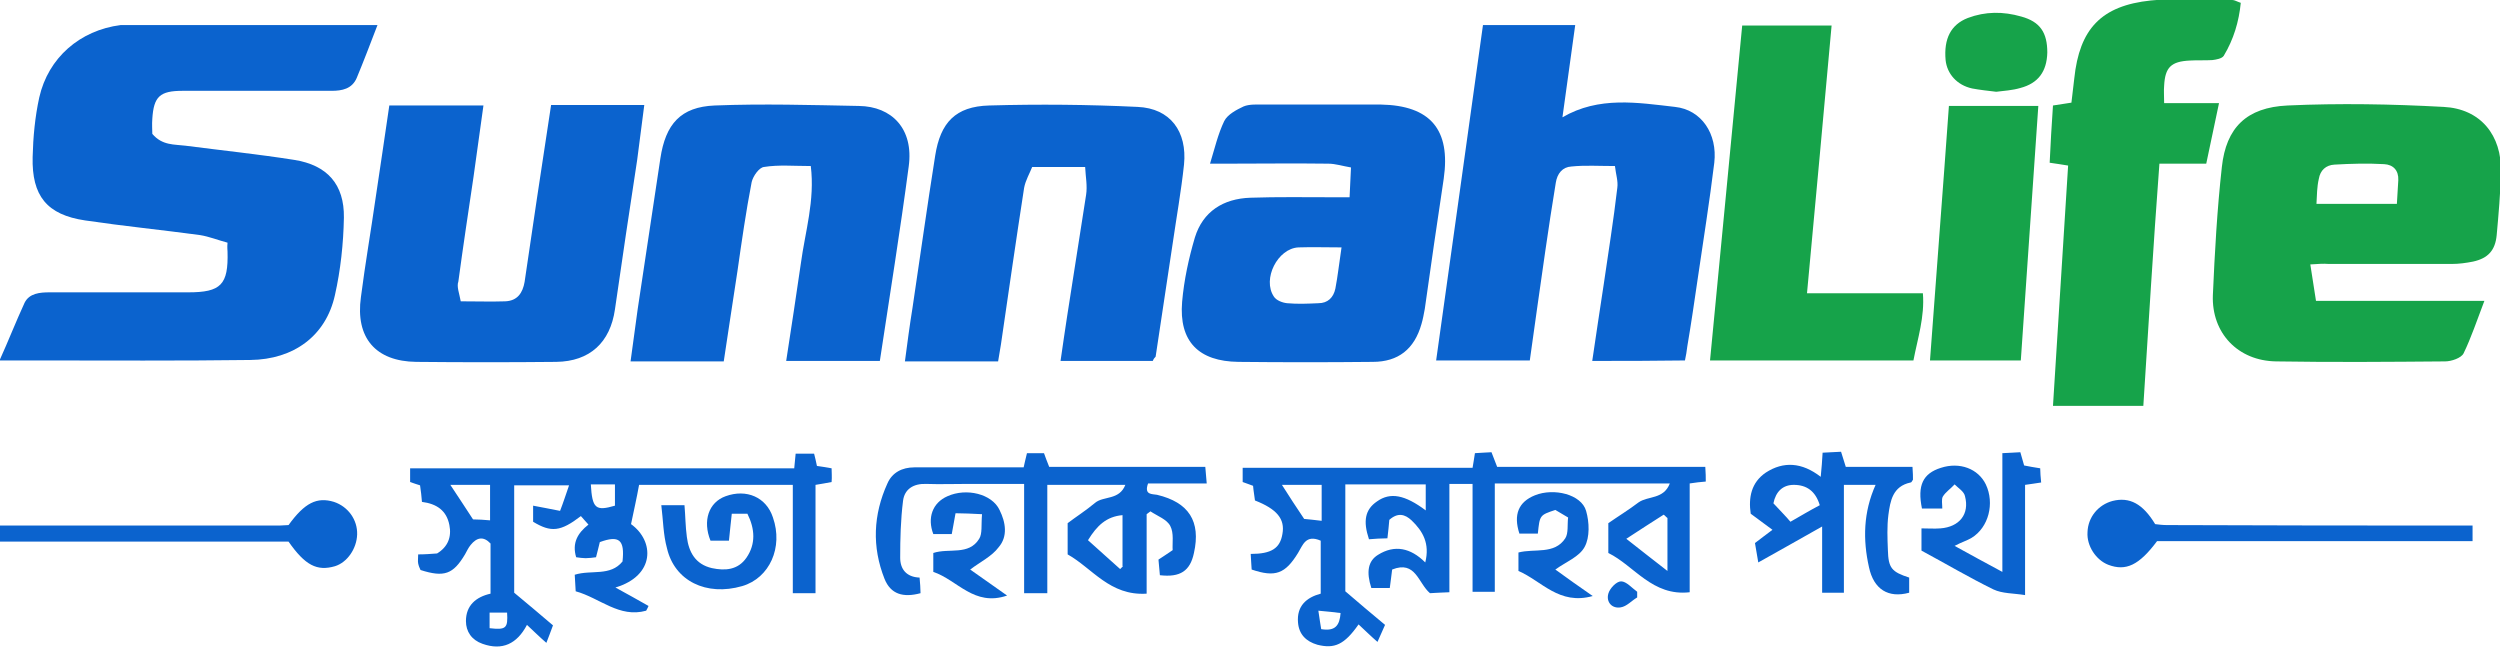
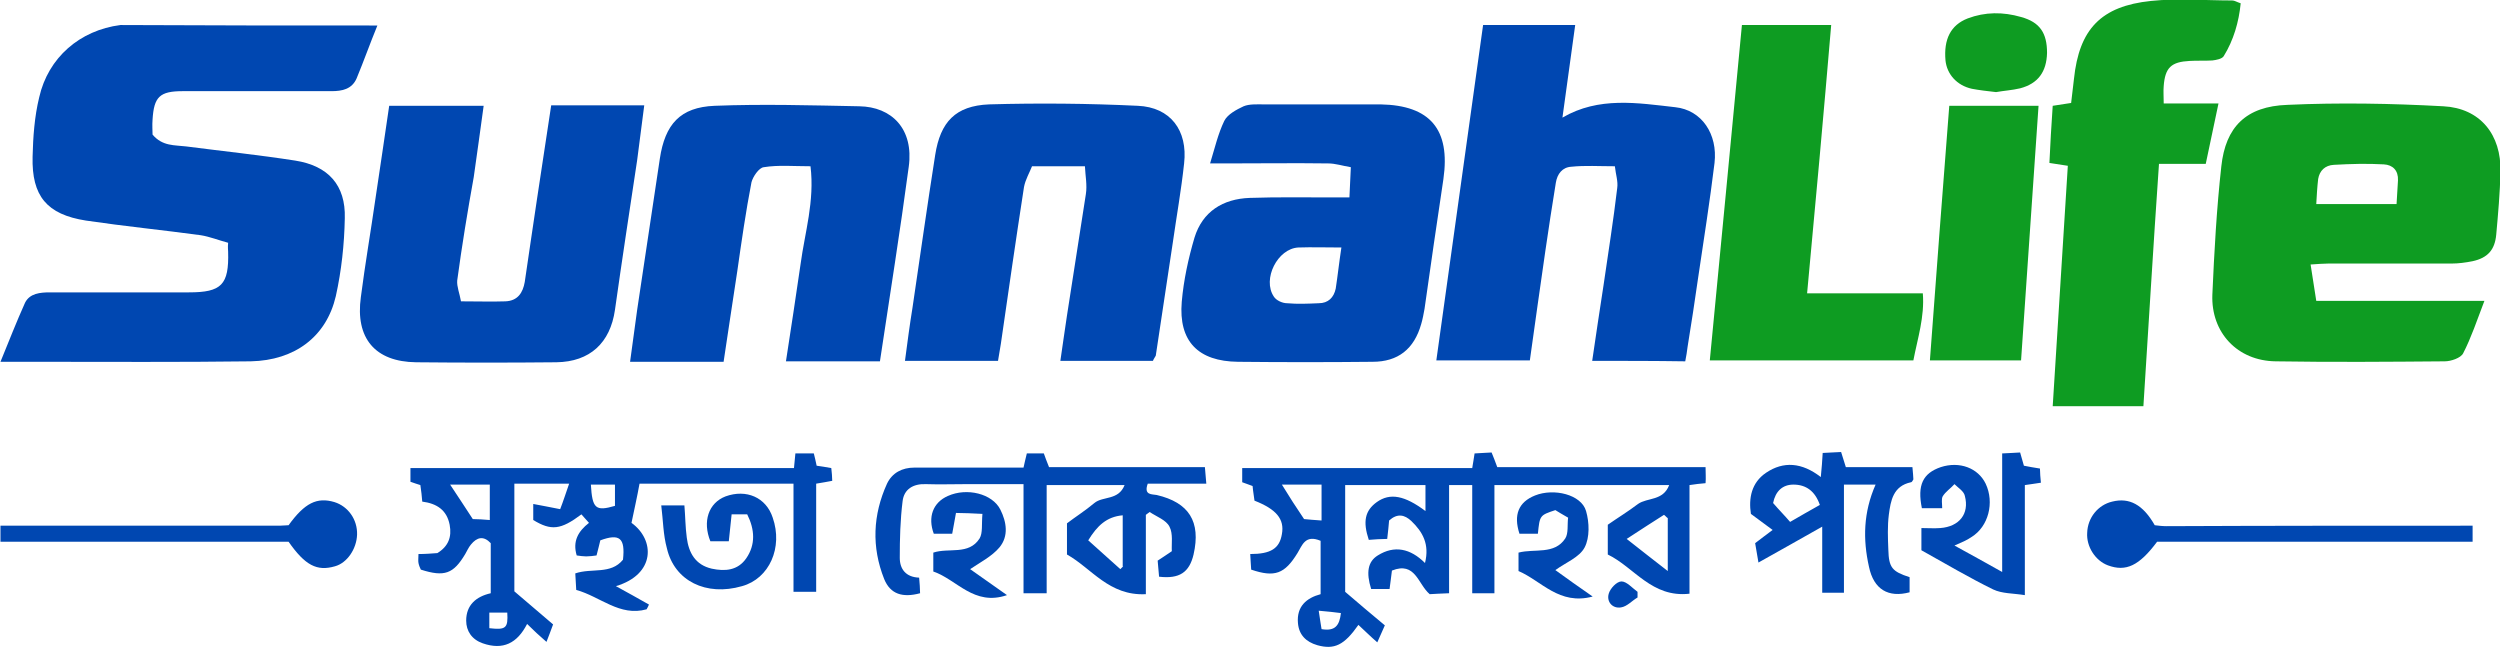
- <svg xmlns="http://www.w3.org/2000/svg" version="1.1" id="Layer_1" x="0px" y="0px" viewBox="0 0 528.5 136.7" style="enable-background:new 0 0 528.5 136.7;" xml:space="preserve">
+ <svg xmlns="http://www.w3.org/2000/svg" version="1.1" id="Layer_1" x="0px" y="0px" viewBox="0 0 529.3 136.9" style="enable-background:new 0 0 529.3 136.9;" xml:space="preserve">
  <style type="text/css">
- 	.st0{fill:#0B63CE;}
- 	.st1{fill:#16A34A;}
+ 	.st0{fill:#0047B1;}
+ 	.st1{fill:#0E9C22;}
</style>
  <g>
-     <path class="st0" d="M75.5,113c-0.1,3-2.1,5.9-4.7,6.7c-3.8,1.1-6.3-0.2-9.8-5.2h-5.1c-18.6,0-37.2,0-55.9,0v-3.4   c19.7,0,39.4,0,59.1,0c0.7,0,1.3-0.1,1.9-0.1c3.4-4.7,6-6,9.6-4.9C73.6,107.1,75.6,109.9,75.5,113z" />
-     <path class="st0" d="M522.7,111.1v3.3c-20.9,0-41.7,0-62.6,0H456c-3.8,5.1-6.6,6.4-10.3,5c-2.6-1-4.6-4-4.4-6.9   c0.1-3.2,2.3-5.8,5.3-6.6c3.6-0.9,6.4,0.6,9,4.9c0.8,0.1,1.6,0.2,2.5,0.2C479.6,111.1,501.1,111.1,522.7,111.1z" />
+     <path class="st0" d="M75.6,113.2c-0.1,3-2.1,6-4.7,6.7c-3.8,1.1-6.3-0.2-9.8-5.2h-5.1c-18.6,0-37.3,0-55.9,0v-3.4   c19.7,0,39.4,0,59.1,0c0.7,0,1.3-0.1,1.9-0.1c3.4-4.7,6-6,9.7-4.9C73.7,107.2,75.7,110,75.6,113.2z" />
+     <path class="st0" d="M523.5,111.3v3.4c-20.9,0-41.8,0-62.6,0h-4.2c-3.8,5.1-6.6,6.4-10.4,5c-2.7-1-4.6-4-4.4-6.9   c0.1-3.2,2.3-5.9,5.3-6.6c3.6-0.9,6.5,0.6,9,5c0.8,0.1,1.6,0.2,2.5,0.2C480.3,111.3,501.9,111.3,523.5,111.3z" />
    <g>
-       <path class="st0" d="M360.5,98.7h-44c-0.5-1.3-0.8-2.1-1.2-3.1c-1.3,0.1-2.4,0.1-3.5,0.2c-0.2,1.1-0.3,2.1-0.5,3.1h-48.6v3    c0.9,0.3,1.6,0.6,2.2,0.8c0.1,1.2,0.3,2.2,0.4,3.1c4.6,1.8,6.4,3.9,5.8,7.1c-0.5,3-2.3,4.2-6.7,4.2c0.1,1.2,0.1,2.3,0.2,3.3    c5,1.7,7.1,0.9,9.8-3.5c1-1.6,1.6-4,4.8-2.6v11.2c-3,0.8-5.1,2.6-4.8,6.1c0.2,2.5,1.7,4,4.1,4.7c3.6,0.9,5.7,0,8.7-4.3    c1.3,1.2,2.5,2.4,4,3.7c0.5-1.1,0.9-2,1.6-3.6c-2.9-2.4-5.6-4.7-8.4-7.1v-22.6h17v5.5c-4.4-3.3-7.5-3.9-10.3-1.9    c-2.5,1.7-3,4.1-1.7,8c1.3-0.1,2.6-0.2,3.9-0.2c0.2-1.6,0.3-2.8,0.4-3.9c1.8-1.6,3.3-1.2,4.7,0.1c2.4,2.3,3.9,4.9,2.9,8.9    c-3.1-3.1-6.5-3.8-10-1.6c-2.1,1.3-2.5,3.6-1.4,7h3.9c0.2-1.3,0.3-2.5,0.5-3.9c5-2,5.5,2.9,8,5c1.1-0.1,2.4-0.1,4.1-0.2v-22.9h4.9    v22.8h4.7v-22.9H353c-1.3,3.4-4.6,2.6-6.6,4c-2.1,1.6-4.4,3-6.4,4.4v6.3c5.5,2.7,9.3,9.2,17.2,8.3v-23c1.3-0.2,2.2-0.3,3.4-0.4    C360.6,100.9,360.6,100,360.5,98.7z M275.7,109.7c-1.7-2.5-3.1-4.7-4.7-7.2h8.4v7.6C277.9,109.9,276.6,109.8,275.7,109.7z     M279.3,133c-0.2-1-0.3-2.1-0.6-3.9c2.1,0.2,3.3,0.3,4.7,0.5C283.2,132.2,282.3,133.5,279.3,133z M352.5,120.7    c-3-2.3-5.5-4.3-8.7-6.8c3.1-2,5.5-3.6,7.9-5.1c0.3,0.2,0.5,0.5,0.8,0.7V120.7z" />
-       <path class="st0" d="M175.8,99c-1.2-0.2-2.2-0.4-3.1-0.5c-0.2-1-0.4-1.8-0.6-2.6h-3.9c-0.1,1.1-0.2,2.1-0.3,3.1H86.7v2.9    c0.8,0.3,1.5,0.5,2.1,0.7c0.2,1.3,0.3,2.3,0.4,3.5c3.1,0.4,5.2,1.8,5.8,4.9c0.5,2.5-0.3,4.6-2.6,6c-1.3,0.1-2.6,0.2-4,0.2    c0,0.8-0.1,1.4,0,1.9c0.1,0.5,0.3,1,0.5,1.4c5,1.6,6.9,0.9,9.4-3.3c0.4-0.7,0.7-1.4,1.2-2c1.3-1.6,2.7-1.9,4.2-0.3v10.6    c-3.1,0.7-5.2,2.5-5.2,5.8c0,2.2,1.2,4,3.5,4.8c4.2,1.5,7.3,0,9.4-4c1.4,1.3,2.6,2.5,4.1,3.8c0.5-1.3,0.9-2.3,1.4-3.7    c-2.7-2.3-5.3-4.5-8.2-6.9v-22.7h11.6c-0.7,2-1.2,3.6-1.9,5.4c-2.2-0.4-3.9-0.8-5.7-1.1v3.4c3.8,2.3,5.8,2.1,10.1-1.2    c0.5,0.6,1,1.1,1.6,1.8c-2.3,1.8-3.5,3.9-2.6,6.9c0.7,0.1,1.4,0.2,2,0.2c0.7,0,1.5-0.1,2.2-0.2c0.3-1.2,0.6-2.3,0.8-3.2    c4.1-1.5,5.3-0.5,4.8,4.1c-2.6,3.2-6.6,1.7-10.1,2.8c0.1,1.2,0.1,2.3,0.2,3.5c5.1,1.4,9.2,5.7,14.9,4.1c0.2-0.3,0.3-0.6,0.5-1    c-2.3-1.3-4.6-2.6-7-3.9c8.4-2.5,8.3-9.8,3.3-13.4c0.6-2.9,1.2-5.5,1.7-8.3h32.5v22.9h4.8v-22.9c1.3-0.2,2.3-0.4,3.4-0.6    C175.9,100.8,175.8,99.9,175.8,99z M103.6,110c-1.2-0.1-2.5-0.2-3.6-0.2c-1.6-2.4-3.1-4.8-4.8-7.3h8.4V110z M103.5,132.8v-3.3h3.7    C107.4,132.8,107,133.2,103.5,132.8z M130,106.9c-4.1,1.2-4.8,0.6-5.1-4.5h5.1V106.9z" />
-       <path class="st0" d="M244.6,104.6c-1-0.2-2.8,0.1-1.9-2.4h12.4c-0.1-1.4-0.2-2.3-0.3-3.5h-33c-0.5-1.2-0.8-2.1-1.1-2.9h-3.6    c-0.3,1.1-0.5,2.2-0.7,3c-7.9,0-15.5,0-23.1,0c-2.6,0-4.7,1.1-5.7,3.4c-3,6.6-3.3,13.4-0.6,20.2c1.3,3.2,3.9,4,7.6,3    c0-1-0.1-2.1-0.2-3.3c-2.8-0.1-4.1-1.8-4.1-4.2c0-4,0.1-8,0.6-12c0.3-2.5,2.2-3.7,4.9-3.6c2.9,0.1,5.8,0,8.7,0h12v23.1h4.9v-22.9    h16.5c-1.3,3.3-4.6,2.3-6.4,3.8c-1.9,1.6-4.1,3-5.8,4.3v6.6c5.2,2.9,8.9,8.8,16.7,8.3v-16.8c0.3-0.2,0.5-0.4,0.8-0.6    c1.5,1,3.5,1.7,4.2,3.1c0.8,1.5,0.4,3.6,0.5,5.1c-1.3,0.9-2.1,1.4-3,2c0.1,1.2,0.2,2.3,0.3,3.3c4.3,0.5,6.4-0.9,7.2-4.7    C253.9,110.2,251.3,106.2,244.6,104.6z M237.4,119.7c-0.2,0.2-0.4,0.4-0.6,0.6c-2.2-2-4.5-4-6.8-6.1c1.9-3.1,3.9-5,7.3-5.3V119.7z    " />
-       <path class="st0" d="M404.3,98.7h-14.1c-0.4-1.3-0.7-2.2-1-3.2c-1.4,0.1-2.6,0.1-3.9,0.2c-0.1,1.7-0.2,3.2-0.4,5.1    c-4-3.1-7.9-3.3-11.6-0.9c-3.1,2.1-3.7,5.3-3.2,8.7c1.6,1.2,3,2.2,4.6,3.4c-1.5,1.1-2.5,1.9-3.7,2.8c0.2,1.2,0.4,2.4,0.7,4.1    c4.5-2.5,8.7-4.9,13.5-7.6v14h4.6v-22.8h6.7c-2.6,5.8-2.7,11.6-1.4,17.4c1,4.7,4.1,6.6,8.5,5.4v-3.2c-3.7-1.2-4.4-2-4.5-5.8    c-0.1-2.5-0.2-5,0.1-7.4c0.4-3,0.9-6.1,4.7-6.9c0.2,0,0.3-0.3,0.5-0.6C404.4,100.8,404.4,100,404.3,98.7z M378.5,110.3    c-1.2-1.4-2.4-2.6-3.6-3.9c0.5-2.5,2-3.9,4.3-3.9c2.7,0,4.6,1.3,5.5,4.3C382.6,107.9,380.6,109.1,378.5,110.3z" />
-       <path class="st0" d="M413.2,115.4c3.5,1.9,6.5,3.6,10.1,5.5c0-8.7,0-16.8,0-25.1c1.5-0.1,2.6-0.1,3.8-0.2c0.3,1,0.5,1.8,0.8,2.8    c1,0.2,2.1,0.4,3.4,0.6c0,0.9,0.1,1.9,0.2,3c-1.2,0.2-2.1,0.3-3.4,0.5c0,7.5,0,15,0,23.3c-2.5-0.4-4.8-0.3-6.7-1.2    c-5.1-2.5-10-5.4-15.2-8.2c0-1.3,0-2.7,0-4.7c1.4,0,2.7,0.1,4,0c4-0.3,6.2-3,5.2-6.8c-0.2-1-1.4-1.7-2.2-2.5    c-0.8,0.9-1.9,1.6-2.5,2.6c-0.3,0.6-0.1,1.5-0.1,2.5c-1.6,0-2.9,0-4.3,0c-1-4.9,0.2-7.4,4-8.6c4-1.3,7.9,0.2,9.5,3.5    c1.9,4,0.6,9.1-3,11.3C415.8,114.3,414.7,114.6,413.2,115.4z" />
-       <path class="st0" d="M139.8,106.8c2,0,3.4,0,4.9,0c0.2,2.3,0.2,4.5,0.5,6.7c0.4,3.2,1.8,5.8,5.3,6.6c2.8,0.6,5.5,0.4,7.3-2.2    c2-2.9,1.8-6.1,0.2-9.3c-1.1,0-2,0-3.3,0c-0.2,1.9-0.4,3.6-0.6,5.7c-1.2,0-2.6,0-3.9,0c-1.7-4.2-0.4-8.1,3.2-9.4    c4.4-1.6,8.6,0.2,10,4.5c2.2,6.3-0.7,12.8-6.5,14.5c-7.6,2.2-14.3-1.1-15.9-8C140.2,113,140.2,110,139.8,106.8z" />
-       <path class="st0" d="M205.1,120.4c2.3,1.6,4.8,3.4,7.8,5.5c-7,2.4-10.5-3.3-15.6-5c0-1.4,0-2.6,0-4c3.3-1.1,7.5,0.6,9.7-3    c0.7-1.1,0.4-2.9,0.6-5.2c-2.2-0.1-3.8-0.2-5.6-0.2c-0.3,1.9-0.6,3.1-0.8,4.4c-1.3,0-2.6,0-3.9,0c-1.3-3.4-0.2-6.6,3-8    c4-1.8,9.4-0.5,11,2.9c1.3,2.6,1.8,5.6-0.2,7.9C209.7,117.6,207.2,118.8,205.1,120.4z" />
-       <path class="st0" d="M321,120.7c0-1.4,0-2.6,0-3.9c3.4-0.9,7.6,0.5,9.9-3c0.7-1.1,0.4-2.9,0.6-4.4c-1.2-0.7-2-1.2-2.7-1.6    c-3.3,1.1-3.3,1.1-3.7,5c-1.3,0-2.6,0-3.9,0c-1.3-4-0.2-6.7,3.3-8.1c4-1.6,9.8-0.2,10.8,3.3c0.7,2.4,0.8,5.6-0.3,7.6    c-1.1,2.1-4,3.2-6.2,4.8c2.3,1.7,4.9,3.5,7.9,5.6C329.6,128,325.9,122.8,321,120.7z" />
-       <path class="st0" d="M346.1,126.3c-1.2,0.7-2.2,1.9-3.5,2.1c-1.8,0.3-3.1-1.1-2.6-2.9c0.3-1.1,1.7-2.6,2.7-2.6    c1.1,0,2.3,1.4,3.4,2.2C346.1,125.5,346.1,125.9,346.1,126.3z" />
+       <path class="st0" d="M361.1,98.9H317c-0.5-1.3-0.8-2.2-1.2-3.1c-1.3,0.1-2.4,0.1-3.6,0.2c-0.2,1.1-0.3,2.1-0.5,3.1h-48.7v3    c0.9,0.3,1.6,0.6,2.2,0.8c0.1,1.2,0.3,2.2,0.4,3.1c4.6,1.8,6.4,3.9,5.8,7.1c-0.5,3-2.3,4.2-6.7,4.2c0.1,1.2,0.1,2.3,0.2,3.3    c5,1.7,7.1,0.9,9.8-3.5c1-1.6,1.6-4,4.9-2.6v11.3c-3,0.8-5.1,2.6-4.8,6.1c0.2,2.5,1.7,4,4.1,4.7c3.6,1,5.7,0,8.7-4.3    c1.3,1.2,2.5,2.4,4,3.7c0.5-1.1,0.9-2,1.6-3.6c-2.9-2.4-5.6-4.7-8.4-7.1v-22.6h17v5.5c-4.4-3.3-7.5-3.9-10.3-1.9    c-2.5,1.8-3,4.1-1.7,8c1.3-0.1,2.6-0.2,3.9-0.2c0.2-1.6,0.3-2.8,0.4-3.9c1.8-1.6,3.3-1.2,4.7,0.1c2.4,2.3,3.9,4.9,2.9,8.9    c-3.1-3.1-6.5-3.8-10-1.6c-2.1,1.3-2.5,3.6-1.4,7.1h3.9c0.2-1.3,0.3-2.5,0.5-3.9c5-2,5.5,2.9,8,5c1.1-0.1,2.4-0.1,4.1-0.2v-22.9    h4.9v22.9h4.7v-22.9h37c-1.3,3.4-4.6,2.6-6.6,4c-2.1,1.6-4.4,3-6.4,4.4v6.3c5.6,2.7,9.3,9.2,17.3,8.3v-23c1.3-0.2,2.2-0.3,3.4-0.4    C361.2,101.1,361.1,100.2,361.1,98.9z M276.1,109.9c-1.7-2.5-3.1-4.7-4.7-7.3h8.4v7.6C278.4,110.1,277,110,276.1,109.9z     M279.8,133.2c-0.2-1-0.3-2.1-0.6-3.9c2.1,0.2,3.3,0.3,4.7,0.5C283.6,132.4,282.7,133.7,279.8,133.2z M353.1,120.9    c-3-2.3-5.5-4.3-8.7-6.8c3.1-2,5.5-3.6,7.9-5.1c0.3,0.2,0.5,0.5,0.8,0.7V120.9z" />
+       <path class="st0" d="M176,99.1c-1.2-0.2-2.2-0.4-3.1-0.5c-0.2-1-0.4-1.8-0.6-2.6h-3.9c-0.1,1.1-0.2,2.1-0.3,3.1H86.9v2.9    c0.8,0.3,1.5,0.5,2.1,0.7c0.2,1.3,0.3,2.3,0.4,3.5c3.1,0.4,5.2,1.8,5.8,4.9c0.5,2.6-0.3,4.6-2.6,6c-1.3,0.1-2.6,0.2-4,0.2    c0,0.8-0.1,1.4,0,1.9c0.1,0.5,0.3,1,0.5,1.4c5,1.6,6.9,0.9,9.4-3.3c0.4-0.7,0.7-1.4,1.2-2c1.3-1.6,2.7-1.9,4.2-0.3v10.6    c-3.1,0.7-5.2,2.5-5.2,5.8c0,2.2,1.2,4,3.5,4.8c4.3,1.5,7.3,0,9.4-4.1c1.4,1.4,2.6,2.5,4.1,3.8c0.5-1.3,0.9-2.3,1.4-3.7    c-2.7-2.3-5.3-4.5-8.2-7v-22.8h11.6c-0.7,2-1.2,3.6-1.9,5.4c-2.2-0.4-3.9-0.8-5.7-1.1v3.4c3.8,2.3,5.8,2.1,10.2-1.2    c0.5,0.6,1,1.1,1.6,1.8c-2.3,1.8-3.5,3.9-2.6,6.9c0.7,0.1,1.4,0.2,2,0.2c0.7,0,1.5-0.1,2.2-0.2c0.3-1.2,0.6-2.3,0.8-3.2    c4.1-1.5,5.3-0.5,4.8,4.1c-2.6,3.2-6.6,1.7-10.1,2.9c0.1,1.2,0.1,2.3,0.2,3.5c5.1,1.4,9.2,5.7,14.9,4.1c0.2-0.3,0.3-0.6,0.5-1    c-2.3-1.3-4.6-2.6-7-3.9c8.4-2.5,8.3-9.8,3.3-13.4c0.6-2.9,1.2-5.5,1.7-8.3H168v22.9h4.8v-22.9c1.3-0.2,2.3-0.4,3.4-0.6    C176.2,101,176.1,100,176,99.1z M103.7,110.1c-1.2-0.1-2.5-0.2-3.6-0.2c-1.6-2.4-3.1-4.8-4.8-7.3h8.4V110.1z M103.6,133v-3.3h3.8    C107.6,133,107.1,133.4,103.6,133z M130.2,107.1c-4.1,1.2-4.8,0.6-5.1-4.5h5.1V107.1z" />
+       <path class="st0" d="M244.9,104.8c-1-0.2-2.8,0.1-1.9-2.4h12.4c-0.1-1.4-0.2-2.3-0.3-3.5h-33c-0.5-1.2-0.8-2.1-1.1-2.9h-3.6    c-0.3,1.1-0.5,2.2-0.7,3c-7.9,0-15.5,0-23.1,0c-2.6,0-4.7,1.1-5.8,3.4c-3,6.6-3.3,13.4-0.6,20.2c1.3,3.2,3.9,4,7.6,3    c0-1-0.1-2.1-0.2-3.3c-2.8-0.1-4.1-1.8-4.1-4.2c0-4,0.1-8,0.6-12c0.3-2.5,2.2-3.7,4.9-3.6c2.9,0.1,5.8,0,8.7,0h12v23.1h4.9v-22.9    h16.5c-1.3,3.3-4.6,2.3-6.4,3.8c-1.9,1.6-4.1,3-5.8,4.3v6.6c5.2,2.9,8.9,8.8,16.7,8.4v-16.8c0.3-0.2,0.5-0.4,0.8-0.6    c1.5,1,3.5,1.7,4.2,3.1c0.8,1.5,0.4,3.6,0.5,5.2c-1.3,0.9-2.1,1.4-3,2c0.1,1.2,0.2,2.3,0.3,3.4c4.3,0.5,6.4-0.9,7.3-4.7    C254.3,110.4,251.7,106.4,244.9,104.8z M237.8,119.9c-0.2,0.2-0.4,0.4-0.6,0.6c-2.2-2-4.5-4-6.8-6.1c1.9-3.1,3.9-5,7.3-5.3V119.9z    " />
+       <path class="st0" d="M404.9,98.9h-14.1c-0.4-1.3-0.7-2.2-1-3.2c-1.4,0.1-2.6,0.1-3.9,0.2c-0.1,1.7-0.2,3.2-0.4,5.1    c-4-3.1-7.9-3.4-11.6-0.9c-3.1,2.1-3.7,5.4-3.2,8.7c1.6,1.2,3,2.2,4.6,3.4c-1.5,1.1-2.5,1.9-3.7,2.8c0.2,1.2,0.4,2.4,0.7,4.1    c4.5-2.5,8.7-4.9,13.5-7.6v14h4.6v-22.9h6.7c-2.6,5.9-2.7,11.6-1.4,17.4c1,4.8,4.1,6.6,8.6,5.4v-3.2c-3.7-1.2-4.4-2-4.5-5.8    c-0.1-2.5-0.2-5,0.1-7.4c0.4-3,0.9-6.1,4.7-6.9c0.2,0,0.3-0.3,0.5-0.6C405.1,101,405,100.1,404.9,98.9z M379,110.5    c-1.2-1.4-2.4-2.6-3.6-4c0.5-2.5,2-3.9,4.3-3.9c2.7,0,4.6,1.4,5.6,4.3C383.2,108.1,381.2,109.2,379,110.5z" />
+       <path class="st0" d="M413.8,115.5c3.5,1.9,6.5,3.6,10.1,5.6c0-8.7,0-16.8,0-25.1c1.5-0.1,2.6-0.1,3.8-0.2c0.3,1,0.5,1.8,0.8,2.8    c1,0.2,2.1,0.4,3.4,0.6c0,0.9,0.1,1.9,0.2,3c-1.2,0.2-2.1,0.3-3.4,0.5c0,7.5,0,15,0,23.3c-2.5-0.4-4.8-0.3-6.7-1.2    c-5.1-2.5-10-5.4-15.2-8.3c0-1.3,0-2.7,0-4.7c1.4,0,2.7,0.1,4,0c4-0.3,6.2-3,5.2-6.8c-0.2-1-1.4-1.7-2.2-2.5    c-0.8,0.9-1.9,1.6-2.5,2.6c-0.3,0.6-0.1,1.5-0.1,2.5c-1.6,0-3,0-4.3,0c-1-4.9,0.2-7.4,4-8.7c4-1.3,7.9,0.2,9.5,3.5    c1.9,4,0.6,9.1-3,11.3C416.4,114.4,415.4,114.8,413.8,115.5z" />
+       <path class="st0" d="M140,107c2,0,3.4,0,4.9,0c0.2,2.3,0.2,4.6,0.5,6.8c0.4,3.2,1.8,5.8,5.3,6.6c2.8,0.6,5.5,0.4,7.3-2.2    c2-2.9,1.8-6.1,0.2-9.3c-1.1,0-2,0-3.3,0c-0.2,1.9-0.4,3.6-0.6,5.7c-1.2,0-2.6,0-3.9,0c-1.7-4.2-0.4-8.1,3.2-9.5    c4.4-1.6,8.6,0.2,10,4.5c2.2,6.3-0.7,12.9-6.5,14.5c-7.6,2.2-14.3-1.1-15.9-8C140.4,113.2,140.4,110.2,140,107z" />
+       <path class="st0" d="M205.4,120.5c2.3,1.6,4.8,3.4,7.8,5.5c-7,2.4-10.6-3.3-15.6-5c0-1.4,0-2.6,0-4c3.3-1.1,7.5,0.6,9.8-3    c0.7-1.2,0.4-2.9,0.6-5.2c-2.2-0.1-3.8-0.2-5.6-0.2c-0.3,1.9-0.6,3.1-0.8,4.4c-1.3,0-2.6,0-3.9,0c-1.3-3.5-0.2-6.6,3-8    c4-1.8,9.4-0.5,11.1,2.9c1.3,2.6,1.8,5.6-0.2,8C210,117.8,207.6,119,205.4,120.5z" />
+       <path class="st0" d="M321.5,120.9c0-1.4,0-2.6,0-3.9c3.4-0.9,7.6,0.5,9.9-3c0.7-1.1,0.4-2.9,0.6-4.4c-1.2-0.7-2.1-1.2-2.7-1.6    c-3.3,1.1-3.3,1.1-3.7,5c-1.3,0-2.6,0-3.9,0c-1.3-4-0.2-6.7,3.3-8.1c4-1.6,9.8-0.2,10.8,3.3c0.7,2.4,0.8,5.6-0.3,7.7    c-1.1,2.1-4,3.2-6.2,4.8c2.3,1.7,4.9,3.5,7.9,5.6C330.1,128.2,326.4,123,321.5,120.9z" />
+       <path class="st0" d="M346.7,126.5c-1.2,0.7-2.2,1.9-3.5,2.1c-1.8,0.3-3.1-1.2-2.6-2.9c0.3-1.1,1.7-2.6,2.7-2.6    c1.1,0,2.3,1.4,3.4,2.2C346.7,125.7,346.7,126.1,346.7,126.5z" />
    </g>
    <g>
-       <path class="st0" d="M79.8,5.3c-1.5,3.9-2.9,7.6-4.4,11.2c-1,2.3-3.1,2.7-5.3,2.7c-7.7,0-15.3,0-23,0c-2.8,0-5.6,0-8.5,0    c-4.8,0-6.1,1.2-6.4,5.9c-0.1,1.2,0,2.4,0,3.2c2.1,2.5,4.7,2.2,7,2.5c7.7,1,15.4,1.8,23,3c7,1.1,10.6,5.2,10.5,12.2    c-0.1,5.5-0.7,11.1-1.9,16.4c-1.9,8.6-8.7,13.6-17.9,13.7c-15,0.2-30.1,0.1-45.1,0.1c-2.4,0-4.8,0-7.9,0C1.8,72,3.4,67.9,5.2,64    c1-2,3.2-2.2,5.3-2.2c9.8,0,19.6,0,29.3,0c6.9,0,8.5-1.6,8.3-8.6c0-0.4-0.1-0.8,0-1.9c-1.9-0.5-3.9-1.3-5.8-1.6    c-8.1-1.1-16.2-1.9-24.3-3.1C9.9,45.4,6.7,41.4,6.9,33.2C7,29,7.4,24.7,8.3,20.6c1.9-8.4,8.6-14.2,17.2-15.3c0.1,0,0.2,0,0.3,0    C43.6,5.3,61.4,5.3,79.8,5.3z" />
-       <path class="st0" d="M336.6,76.3c0.8-5.5,1.6-10.7,2.4-16c1-6.9,2.1-13.7,2.9-20.6c0.2-1.4-0.3-2.8-0.5-4.6    c-3.4,0-6.3-0.2-9.2,0.1c-1.9,0.1-3,1.5-3.3,3.4c-0.8,4.8-1.5,9.5-2.2,14.3c-1.1,7.7-2.2,15.3-3.3,23.3c-6.5,0-13,0-19.8,0    c3.3-23.6,6.6-47.1,9.9-70.9c6.5,0,12.8,0,19.5,0c-0.9,6.6-1.8,13-2.7,19.5c7.7-4.5,15.9-3.1,23.8-2.2c5.6,0.6,9,5.7,8.3,11.8    c-1,8.2-2.3,16.3-3.5,24.5c-0.7,4.8-1.4,9.6-2.2,14.3c-0.1,1-0.3,2-0.5,3C349.7,76.3,343.3,76.3,336.6,76.3z" />
-       <path class="st1" d="M488.4,55.9c0.4,2.7,0.8,5,1.2,7.7c11.9,0,23.3,0,35.6,0c-1.6,4.2-2.8,7.8-4.4,11.1c-0.5,1-2.6,1.7-3.9,1.7    c-11.9,0.1-23.8,0.2-35.7,0c-8.1-0.1-13.7-6-13.4-14c0.4-9.1,0.9-18.1,1.9-27.1c0.9-8.3,5.2-12.6,13.9-13c11-0.5,22-0.3,33,0.3    c7.8,0.4,12.3,6,12.1,13.8c-0.1,4.4-0.5,8.9-0.9,13.3c-0.3,3.2-1.8,4.9-5,5.6c-1.5,0.3-3,0.5-4.5,0.5c-8.7,0-17.4,0-26,0    C491.1,55.7,490.1,55.8,488.4,55.9z M489.7,43.1c5.9,0,11.3,0,17,0c0.1-1.9,0.2-3.5,0.3-5c0.1-2.1-1.1-3.3-3-3.4    c-3.5-0.2-7-0.1-10.5,0.1c-1.8,0.1-3,1.2-3.3,3C489.8,39.5,489.8,41.3,489.7,43.1z" />
-       <path class="st0" d="M97.4,63.7c3.5,0,6.5,0.1,9.4,0c2.6-0.1,3.7-1.8,4.1-4.1c0.9-5.9,1.7-11.7,2.6-17.6c1-6.6,2-13.1,3-19.8    c6.6,0,12.9,0,19.7,0c-0.5,3.9-1,7.7-1.5,11.6c-1.6,10.5-3.2,21.1-4.7,31.6c-1,7-5.3,11-12.4,11.1c-9.9,0.1-19.8,0.1-29.6,0    c-8.6-0.1-12.9-5.1-11.7-13.7c0.9-7,2.1-13.9,3.1-20.9c1-6.5,1.9-12.9,2.9-19.6c6.7,0,13.1,0,19.9,0c-0.7,5.1-1.4,10.1-2.1,15.1    c-1.1,7.4-2.2,14.7-3.2,22.1C96.5,60.6,97.1,62,97.4,63.7z" />
-       <path class="st0" d="M243.7,76.3c-6.4,0-12.8,0-19.5,0c0.5-3.3,0.9-6.4,1.4-9.5c1.3-8.5,2.7-17.1,4-25.6c0.3-1.9-0.1-3.8-0.2-5.9    c-4,0-7.3,0-11.2,0c-0.5,1.3-1.4,2.8-1.7,4.4c-1.7,11-3.3,22.1-4.9,33.1c-0.2,1.2-0.4,2.3-0.6,3.6c-6.5,0-12.8,0-19.7,0    c0.5-3.8,1-7.6,1.6-11.3c1.6-10.7,3.1-21.5,4.8-32.2c1.1-7,4.3-10.4,11.4-10.6c10.5-0.3,21-0.2,31.4,0.3    c6.9,0.3,10.5,5.2,9.8,12.2c-0.6,5.6-1.6,11.2-2.4,16.7c-1.2,8-2.4,15.9-3.6,23.9C244.1,75.6,243.9,75.8,243.7,76.3z" />
-       <path class="st0" d="M186,76.3c-6.8,0-13.1,0-19.8,0c1.1-7,2.1-13.8,3.1-20.6c0.9-6.7,3-13.3,2.1-20.6c-3.6,0-6.8-0.3-9.9,0.2    c-1,0.1-2.3,1.9-2.6,3.2c-1.2,6.2-2.1,12.5-3,18.8c-1,6.3-1.9,12.7-2.9,19.1c-6.6,0-12.9,0-19.7,0c0.5-3.8,1-7.4,1.5-11    c1.6-10.6,3.2-21.3,4.8-31.9c1.1-7.3,4.3-10.9,11.5-11.2c10.2-0.4,20.3-0.1,30.5,0.1c6.9,0.1,11.6,4.8,10.5,12.8    C190.3,48.8,188.1,62.4,186,76.3z" />
-       <path class="st0" d="M285.3,41.7c0.1-2.2,0.2-4,0.3-6.3c-1.8-0.3-3.3-0.8-4.8-0.8c-7.2-0.1-14.3,0-21.5,0c-1,0-2,0-3.5,0    c1-3.3,1.7-6.3,3-9c0.7-1.4,2.6-2.4,4.1-3.1c1.2-0.5,2.8-0.4,4.2-0.4c8.1,0,16.1,0,24.2,0c0.2,0,0.4,0,0.6,0    c10.5,0.2,14.8,5.3,13.3,15.7c-1.4,9.2-2.7,18.3-4,27.5c-0.2,1.1-0.4,2.2-0.7,3.2c-1.5,5.3-4.9,8-10.3,8c-9.5,0.1-19,0.1-28.4,0    c-8.4-0.1-12.6-4.3-11.9-12.7c0.4-4.6,1.4-9.2,2.7-13.6c1.7-5.5,6-8.2,11.7-8.4c5.8-0.2,11.7-0.1,17.5-0.1    C282.8,41.7,283.9,41.7,285.3,41.7z M283.6,52.3c-3.3,0-6.2-0.1-9.1,0c-4.4,0.2-7.7,6.7-5.2,10.4c0.5,0.8,1.8,1.3,2.8,1.4    c2.2,0.2,4.4,0.1,6.6,0c2,0,3.2-1.2,3.6-3.1C282.8,58.4,283.1,55.6,283.6,52.3z" />
-       <path class="st1" d="M453.1,85.8c-6.6,0-12.6,0-19.1,0c1.1-17,2.1-33.8,3.2-50.8c-1.3-0.2-2.4-0.4-3.9-0.6c0.2-4,0.4-8,0.7-12.1    c1.4-0.2,2.6-0.4,3.9-0.6c0.2-1.7,0.4-3.4,0.6-5.1c1.1-10.5,5.7-15.4,16.2-16.5c5.7-0.6,11.5-0.1,17.2-0.1c0.5,0,0.9,0.3,1.8,0.6    c-0.4,4-1.5,7.7-3.6,11.2c-0.4,0.6-1.6,0.8-2.4,0.9c-1.6,0.1-3.2,0-4.8,0.1c-3.9,0.2-5.2,1.4-5.4,5.3c-0.1,1.1,0,2.2,0,3.7    c3.7,0,7.4,0,11.6,0c-0.9,4.4-1.8,8.4-2.7,12.8c-3.4,0-6.5,0-9.9,0C455.2,51.9,454.2,68.8,453.1,85.8z" />
-       <path class="st1" d="M382,62c8.4,0,16.3,0,24.5,0c0.4,5-1.1,9.5-2,14.2c-14.3,0-28.3,0-43,0c2.3-23.5,4.5-47.1,6.8-70.8    c6.3,0,12.4,0,18.9,0C385.5,24.1,383.8,42.8,382,62z" />
-       <path class="st1" d="M412,22.4c6.3,0,12.3,0,18.9,0c-1.2,18-2.5,35.8-3.7,53.8c-6.4,0-12.6,0-19.2,0    C409.3,58.4,410.7,40.6,412,22.4z" />
-       <path class="st1" d="M422,19.4c-1.7-0.2-3.5-0.4-5.1-0.7c-3.2-0.7-5.3-3.1-5.6-6c-0.4-4.5,1.1-7.5,4.7-8.9    c3.7-1.4,7.5-1.4,11.3-0.3c4,1.1,5.5,3.4,5.5,7.6c-0.1,4-1.9,6.5-5.7,7.5C425.4,19.1,423.6,19.2,422,19.4z" />
+       <path class="st0" d="M79.9,5.4C78.3,9.3,77,13,75.5,16.6c-1,2.3-3.1,2.7-5.3,2.7c-7.7,0-15.4,0-23,0c-2.8,0-5.7,0-8.5,0    c-4.9,0-6.1,1.2-6.4,6c-0.1,1.2,0,2.4,0,3.2c2.1,2.5,4.7,2.2,7.1,2.5c7.7,1,15.4,1.8,23.1,3c7,1.1,10.7,5.2,10.5,12.2    c-0.1,5.5-0.7,11.1-1.9,16.5c-2,8.6-8.7,13.6-18,13.8c-15,0.2-30.1,0.1-45.1,0.1c-2.4,0-4.8,0-7.9,0c1.8-4.4,3.4-8.5,5.2-12.5    c1-2,3.2-2.2,5.3-2.2c9.8,0,19.6,0,29.4,0c6.9,0,8.5-1.6,8.3-8.6c0-0.4-0.1-0.8,0-1.9c-1.9-0.5-3.9-1.3-5.8-1.6    c-8.1-1.1-16.2-1.9-24.3-3.1C9.9,45.4,6.7,41.5,6.9,33.2c0.1-4.2,0.4-8.5,1.4-12.6c1.9-8.4,8.6-14.2,17.2-15.3c0.1,0,0.2,0,0.3,0    C43.7,5.4,61.5,5.4,79.9,5.4z" />
+       <path class="st0" d="M337.1,76.4c0.8-5.5,1.6-10.8,2.4-16c1-6.9,2.1-13.8,2.9-20.6c0.2-1.4-0.3-2.8-0.5-4.6    c-3.4,0-6.3-0.2-9.2,0.1c-1.9,0.1-3,1.5-3.3,3.4c-0.8,4.8-1.5,9.6-2.2,14.3c-1.1,7.7-2.2,15.3-3.3,23.3c-6.5,0-13,0-19.8,0    c3.3-23.6,6.6-47.2,9.9-71c6.5,0,12.8,0,19.5,0c-0.9,6.6-1.8,13-2.7,19.6c7.7-4.5,15.9-3.1,23.9-2.2c5.6,0.6,9,5.7,8.3,11.8    c-1,8.2-2.3,16.4-3.5,24.5c-0.7,4.8-1.4,9.6-2.2,14.4c-0.1,1-0.3,2-0.5,3.1C350.3,76.4,343.9,76.4,337.1,76.4z" />
+       <path class="st1" d="M489.2,56c0.4,2.7,0.8,5,1.2,7.7c12,0,23.3,0,35.6,0c-1.6,4.2-2.8,7.8-4.5,11.1c-0.5,1-2.6,1.7-3.9,1.7    c-11.9,0.1-23.8,0.2-35.8,0c-8.1-0.1-13.7-6.1-13.4-14.1c0.4-9.1,0.9-18.2,1.9-27.2c0.9-8.3,5.2-12.7,14-13c11-0.5,22-0.3,33,0.3    c7.8,0.4,12.3,6,12.1,13.9c-0.1,4.4-0.5,8.9-0.9,13.3c-0.3,3.2-1.8,4.9-5,5.6c-1.5,0.3-3,0.5-4.5,0.5c-8.7,0-17.4,0-26.1,0    C491.8,55.8,490.9,55.9,489.2,56z M490.4,43.2c6,0,11.3,0,17,0c0.1-1.9,0.2-3.5,0.3-5c0.1-2.1-1.1-3.3-3-3.4    c-3.5-0.2-7-0.1-10.6,0.1c-1.8,0.1-3,1.2-3.3,3C490.6,39.6,490.5,41.4,490.4,43.2z" />
+       <path class="st0" d="M97.6,63.8c3.6,0,6.5,0.1,9.4,0c2.6-0.1,3.7-1.8,4.1-4.1c0.9-5.9,1.7-11.8,2.6-17.6c1-6.6,2-13.1,3-19.8    c6.6,0,12.9,0,19.7,0c-0.5,3.9-1,7.8-1.5,11.6c-1.6,10.6-3.2,21.1-4.7,31.7c-1,7-5.3,11-12.4,11.1c-9.9,0.1-19.8,0.1-29.7,0    c-8.7-0.1-12.9-5.1-11.7-13.8c0.9-7,2.1-13.9,3.1-20.9c1-6.5,1.9-12.9,2.9-19.6c6.7,0,13.2,0,20,0c-0.7,5.2-1.4,10.1-2.1,15.1    C99,44.7,97.8,52,96.8,59.4C96.7,60.7,97.3,62.1,97.6,63.8z" />
+       <path class="st0" d="M244.1,76.4c-6.4,0-12.8,0-19.6,0c0.5-3.3,0.9-6.4,1.4-9.6c1.3-8.6,2.7-17.1,4-25.7c0.3-1.9-0.1-3.8-0.2-5.9    c-4,0-7.3,0-11.2,0c-0.5,1.3-1.4,2.8-1.7,4.4c-1.7,11-3.3,22.1-4.9,33.2c-0.2,1.2-0.4,2.3-0.6,3.6c-6.5,0-12.8,0-19.7,0    c0.5-3.8,1-7.6,1.6-11.3c1.6-10.8,3.1-21.5,4.8-32.3c1.1-7,4.3-10.4,11.4-10.7c10.5-0.3,21-0.2,31.5,0.3    c6.9,0.3,10.6,5.2,9.8,12.2c-0.6,5.6-1.6,11.2-2.4,16.8c-1.2,8-2.4,15.9-3.6,23.9C244.5,75.7,244.3,75.9,244.1,76.4z" />
+       <path class="st0" d="M186.3,76.5c-6.8,0-13.2,0-19.9,0c1.1-7,2.1-13.8,3.1-20.6c0.9-6.7,3-13.3,2.1-20.7c-3.6,0-6.8-0.3-9.9,0.2    c-1,0.1-2.3,2-2.6,3.2c-1.2,6.2-2.1,12.5-3,18.8c-1,6.4-1.9,12.7-2.9,19.2c-6.6,0-12.9,0-19.8,0c0.5-3.8,1-7.4,1.5-11    c1.6-10.7,3.2-21.3,4.8-32c1.1-7.3,4.3-10.9,11.6-11.2c10.2-0.4,20.4-0.1,30.6,0.1c6.9,0.1,11.6,4.8,10.5,12.8    C190.6,48.8,188.4,62.5,186.3,76.5z" />
+       <path class="st0" d="M285.7,41.8c0.1-2.2,0.2-4,0.3-6.4c-1.8-0.3-3.3-0.8-4.8-0.8c-7.2-0.1-14.3,0-21.5,0c-1,0-2,0-3.5,0    c1-3.3,1.7-6.3,3-9c0.7-1.4,2.6-2.4,4.1-3.1c1.2-0.5,2.8-0.4,4.2-0.4c8.1,0,16.2,0,24.2,0c0.2,0,0.4,0,0.6,0    c10.5,0.2,14.8,5.3,13.3,15.8c-1.4,9.2-2.7,18.4-4,27.5c-0.2,1.1-0.4,2.2-0.7,3.2c-1.5,5.3-4.9,8-10.3,8c-9.5,0.1-19,0.1-28.5,0    c-8.4-0.1-12.6-4.3-11.9-12.7c0.4-4.6,1.4-9.2,2.7-13.6c1.7-5.5,6-8.2,11.7-8.4c5.9-0.2,11.7-0.1,17.6-0.1    C283.2,41.8,284.3,41.8,285.7,41.8z M284,52.4c-3.3,0-6.2-0.1-9.1,0c-4.4,0.2-7.7,6.7-5.2,10.4c0.5,0.8,1.8,1.4,2.8,1.4    c2.2,0.2,4.4,0.1,6.7,0c2,0,3.2-1.2,3.6-3.1C283.2,58.5,283.5,55.7,284,52.4z" />
+       <path class="st1" d="M453.8,86c-6.6,0-12.6,0-19.2,0c1.1-17,2.1-33.8,3.2-50.9c-1.3-0.2-2.5-0.4-3.9-0.6c0.2-4,0.4-8,0.7-12.1    c1.4-0.2,2.6-0.4,3.9-0.6c0.2-1.7,0.4-3.4,0.6-5.1c1.1-10.5,5.7-15.4,16.3-16.5c5.7-0.6,11.5-0.1,17.2-0.1c0.5,0,0.9,0.3,1.8,0.6    c-0.4,4-1.5,7.8-3.6,11.2c-0.4,0.6-1.6,0.8-2.4,0.9c-1.6,0.1-3.2,0-4.8,0.1c-3.9,0.2-5.2,1.4-5.5,5.3c-0.1,1.1,0,2.2,0,3.7    c3.7,0,7.4,0,11.6,0c-0.9,4.4-1.8,8.4-2.7,12.8c-3.4,0-6.5,0-9.9,0C455.9,52,454.9,68.9,453.8,86z" />
+       <path class="st1" d="M382.6,62.1c8.4,0,16.3,0,24.5,0c0.4,5-1.1,9.5-2,14.2c-14.3,0-28.4,0-43.1,0c2.3-23.5,4.5-47.1,6.8-71    c6.3,0,12.4,0,18.9,0C386.1,24.2,384.4,42.9,382.6,62.1z" />
+       <path class="st1" d="M412.7,22.4c6.4,0,12.4,0,18.9,0c-1.2,18-2.5,35.9-3.7,53.9c-6.4,0-12.6,0-19.3,0    C409.9,58.4,411.3,40.6,412.7,22.4z" />
+       <path class="st1" d="M422.6,19.5c-1.8-0.2-3.5-0.4-5.1-0.7c-3.2-0.7-5.3-3.1-5.6-6c-0.4-4.5,1.1-7.5,4.7-8.9    c3.7-1.4,7.5-1.4,11.3-0.3c4,1.1,5.5,3.4,5.5,7.6c-0.1,4-1.9,6.5-5.7,7.5C426,19.1,424.3,19.2,422.6,19.5z" />
    </g>
  </g>
</svg>
